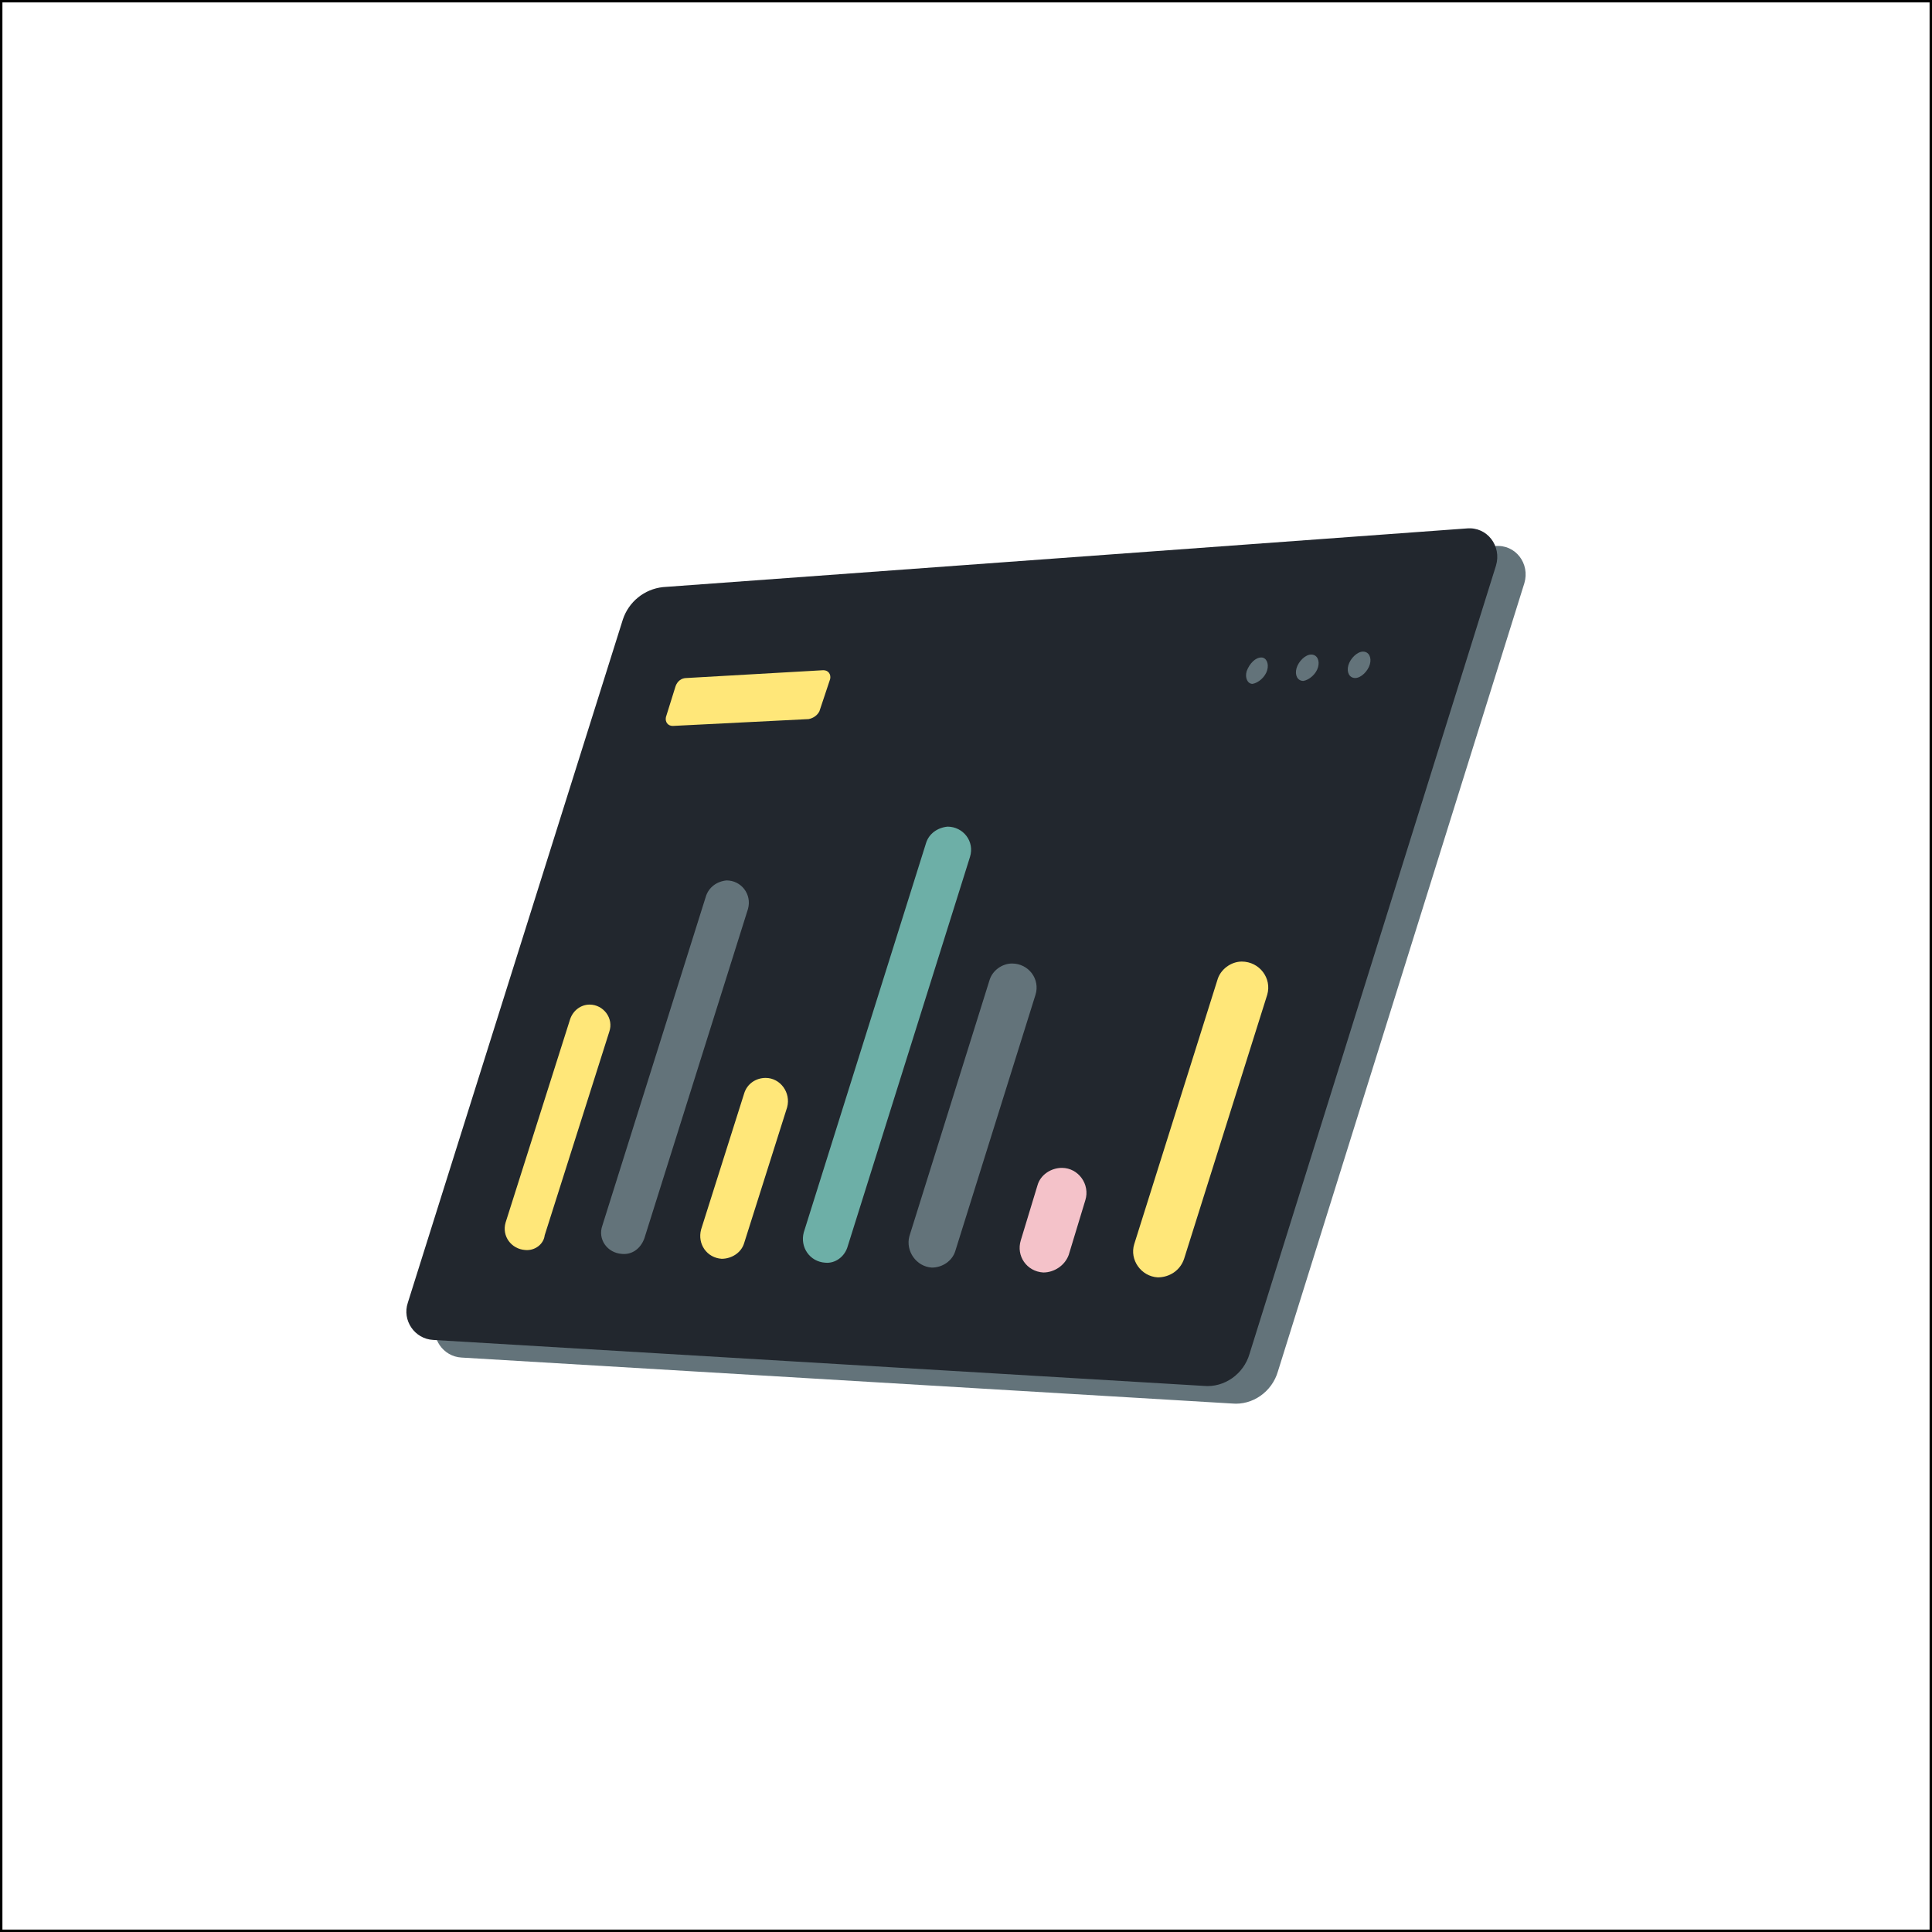
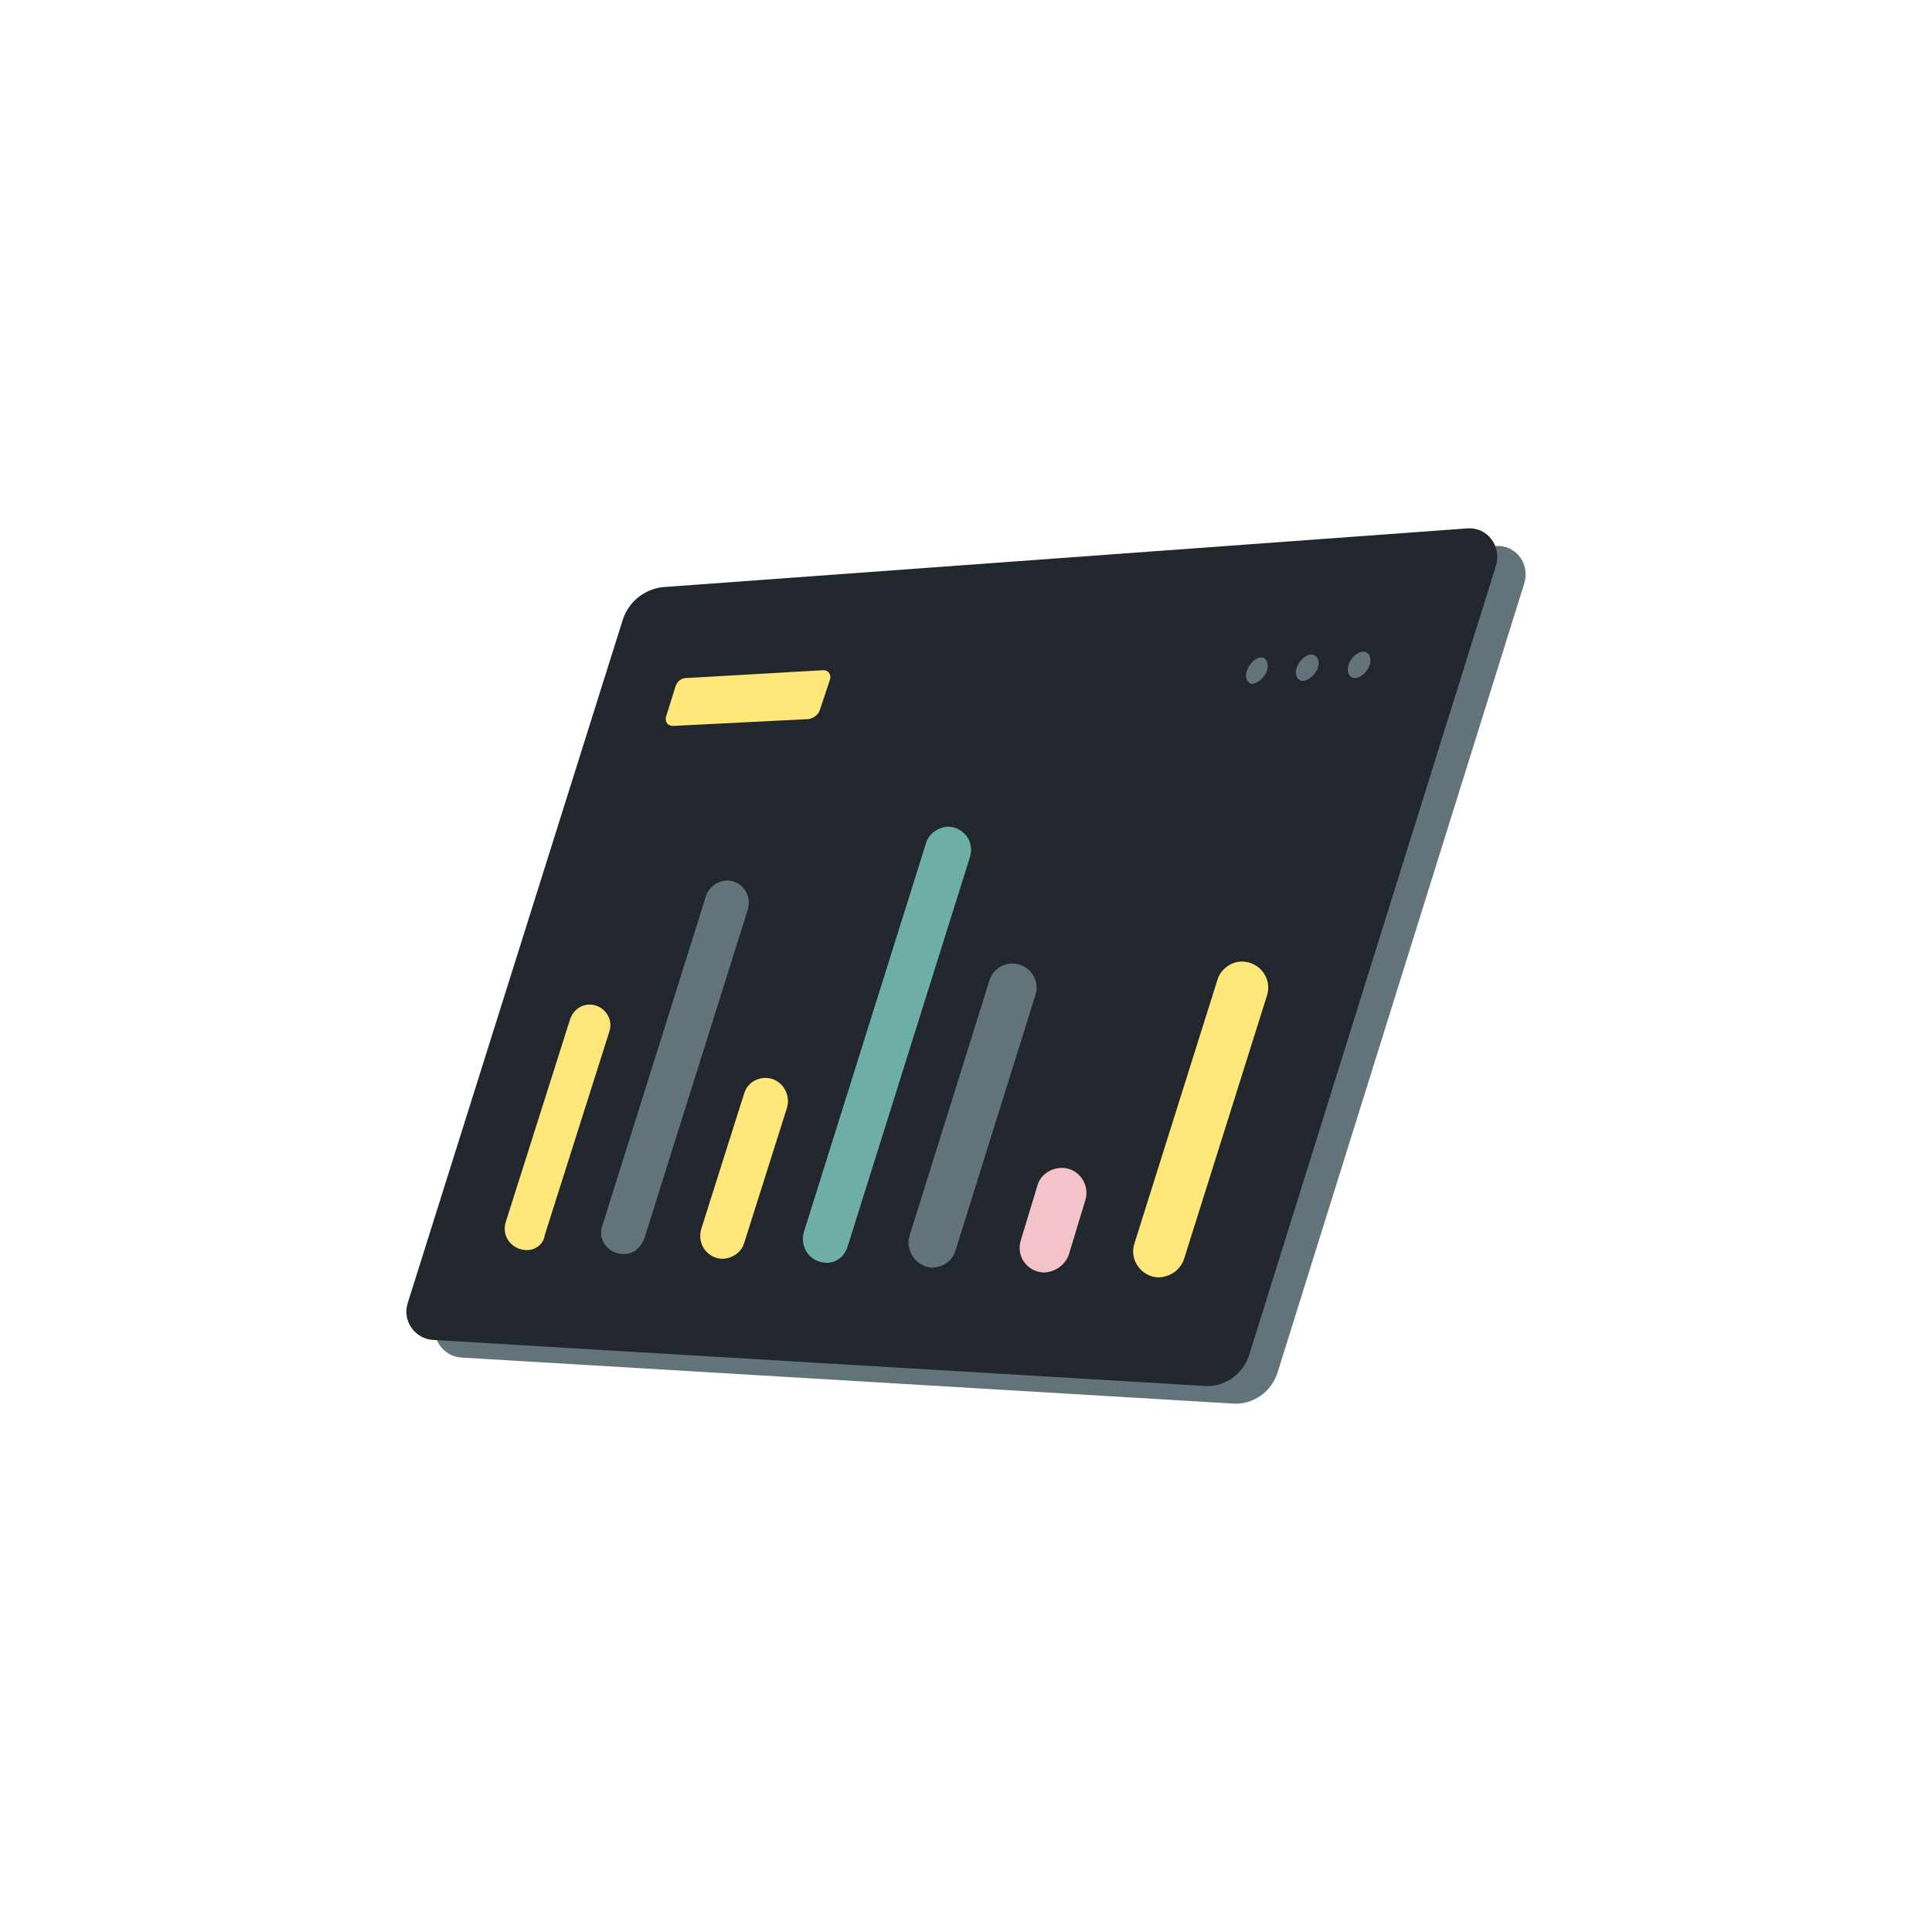
<svg xmlns="http://www.w3.org/2000/svg" width="800" height="800" viewBox="0 0 800 800" fill="none">
  <path d="M510.149 581.165L191.13 562.137C183.438 561.732 178.175 554.04 180.604 546.753L269.67 263.764C272.099 256.477 278.577 251.214 286.269 250.405L619.053 226.114C627.555 225.304 633.628 233.401 631.199 241.498L529.177 567.805C526.748 576.306 518.651 581.974 510.149 581.165Z" fill="#63737A" />
  <path d="M498.407 573.867L179.388 554.839C171.696 554.434 166.432 546.742 168.862 539.455L257.928 256.467C260.357 249.179 266.835 243.916 274.527 243.107L607.311 218.816C615.813 218.006 621.885 226.103 619.456 234.2L517.435 560.507C515.006 569.009 506.909 574.676 498.407 573.867Z" fill="#22272E" />
  <path d="M334.847 297.759L278.574 300.593C276.549 300.593 275.335 298.974 275.74 296.949L279.788 283.994C280.598 281.97 282.217 280.755 284.241 280.755L340.92 277.517C342.944 277.517 344.159 279.136 343.754 281.16L339.301 294.52C338.491 296.14 336.871 297.354 334.847 297.759Z" fill="#FFE779" />
  <path d="M217.443 517.597C211.775 517.192 207.727 511.929 209.346 506.261L236.066 422.053C237.281 418.41 240.52 415.98 244.163 415.98C249.831 415.98 254.284 421.648 252.26 427.316L225.54 511.524C225.135 515.168 221.492 518.002 217.443 517.597Z" fill="#FFE779" />
  <path d="M257.522 519.216C251.449 518.811 247.401 513.143 249.425 507.476L292.339 371.042C293.553 367.398 296.792 364.969 300.841 364.564C306.913 364.564 311.366 370.232 309.747 376.305L266.833 512.738C265.214 517.192 261.57 519.621 257.522 519.216Z" fill="#63737A" />
  <path d="M298.817 521.239C292.745 520.834 288.696 515.166 290.315 509.093L308.129 452.819C309.343 448.771 312.987 446.342 317.036 446.342C323.108 446.342 327.561 452.415 325.942 458.487L308.129 514.761C306.914 518.809 302.866 521.239 298.817 521.239Z" fill="#FFE779" />
  <path d="M341.731 522.858C335.253 522.453 331.204 516.38 332.824 510.307L383.43 349.178C384.644 345.13 388.288 342.701 392.336 342.296C398.814 342.296 403.672 348.369 401.648 354.846L351.042 515.975C349.827 520.429 345.779 523.263 341.731 522.858Z" fill="#6DAFA7" />
  <path d="M385.859 524.879C379.381 524.474 374.928 517.997 376.547 511.924L409.745 405.854C410.959 401.806 415.008 398.972 419.056 398.972C425.938 398.972 430.797 405.449 428.772 411.927L395.575 517.997C394.36 522.045 390.312 524.879 385.859 524.879Z" fill="#63737A" />
  <path d="M432.014 526.91C425.131 526.506 420.678 520.028 422.702 513.55L429.585 490.879C430.799 486.426 435.252 483.592 439.706 483.592C446.588 483.592 451.446 490.474 449.422 496.952L442.54 519.623C440.92 524.076 436.467 526.91 432.014 526.91Z" fill="#F4C2C9" />
  <path d="M479.381 528.931C472.499 528.526 467.64 521.643 469.664 515.166L504.076 405.857C505.291 401.404 509.744 398.165 514.198 398.165C521.485 398.165 526.748 405.047 524.724 411.93L490.312 521.239C488.692 526.097 484.239 528.931 479.381 528.931Z" fill="#FFE779" />
  <path d="M524.72 277.509C525.53 274.675 524.315 272.246 522.291 272.246C519.862 272.246 517.433 274.675 516.218 277.914C515.409 280.748 516.623 283.177 518.648 283.177C521.077 282.772 523.911 280.343 524.72 277.509Z" fill="#63737A" />
  <path d="M545.77 276.295C546.579 273.461 545.365 271.032 542.936 271.032C540.507 271.032 537.673 273.866 536.863 276.7C536.053 279.534 537.268 281.963 539.697 281.963C542.126 281.558 544.96 279.129 545.77 276.295Z" fill="#63737A" />
  <path d="M567.231 275.083C568.04 272.249 566.826 269.82 564.397 269.82C561.968 269.82 559.134 272.654 558.324 275.488C557.514 278.322 558.729 280.751 561.158 280.751C563.587 280.751 566.421 277.917 567.231 275.083Z" fill="#63737A" />
-   <rect x="0.5" y="0.5" width="799" height="799" stroke="black" />
</svg>
